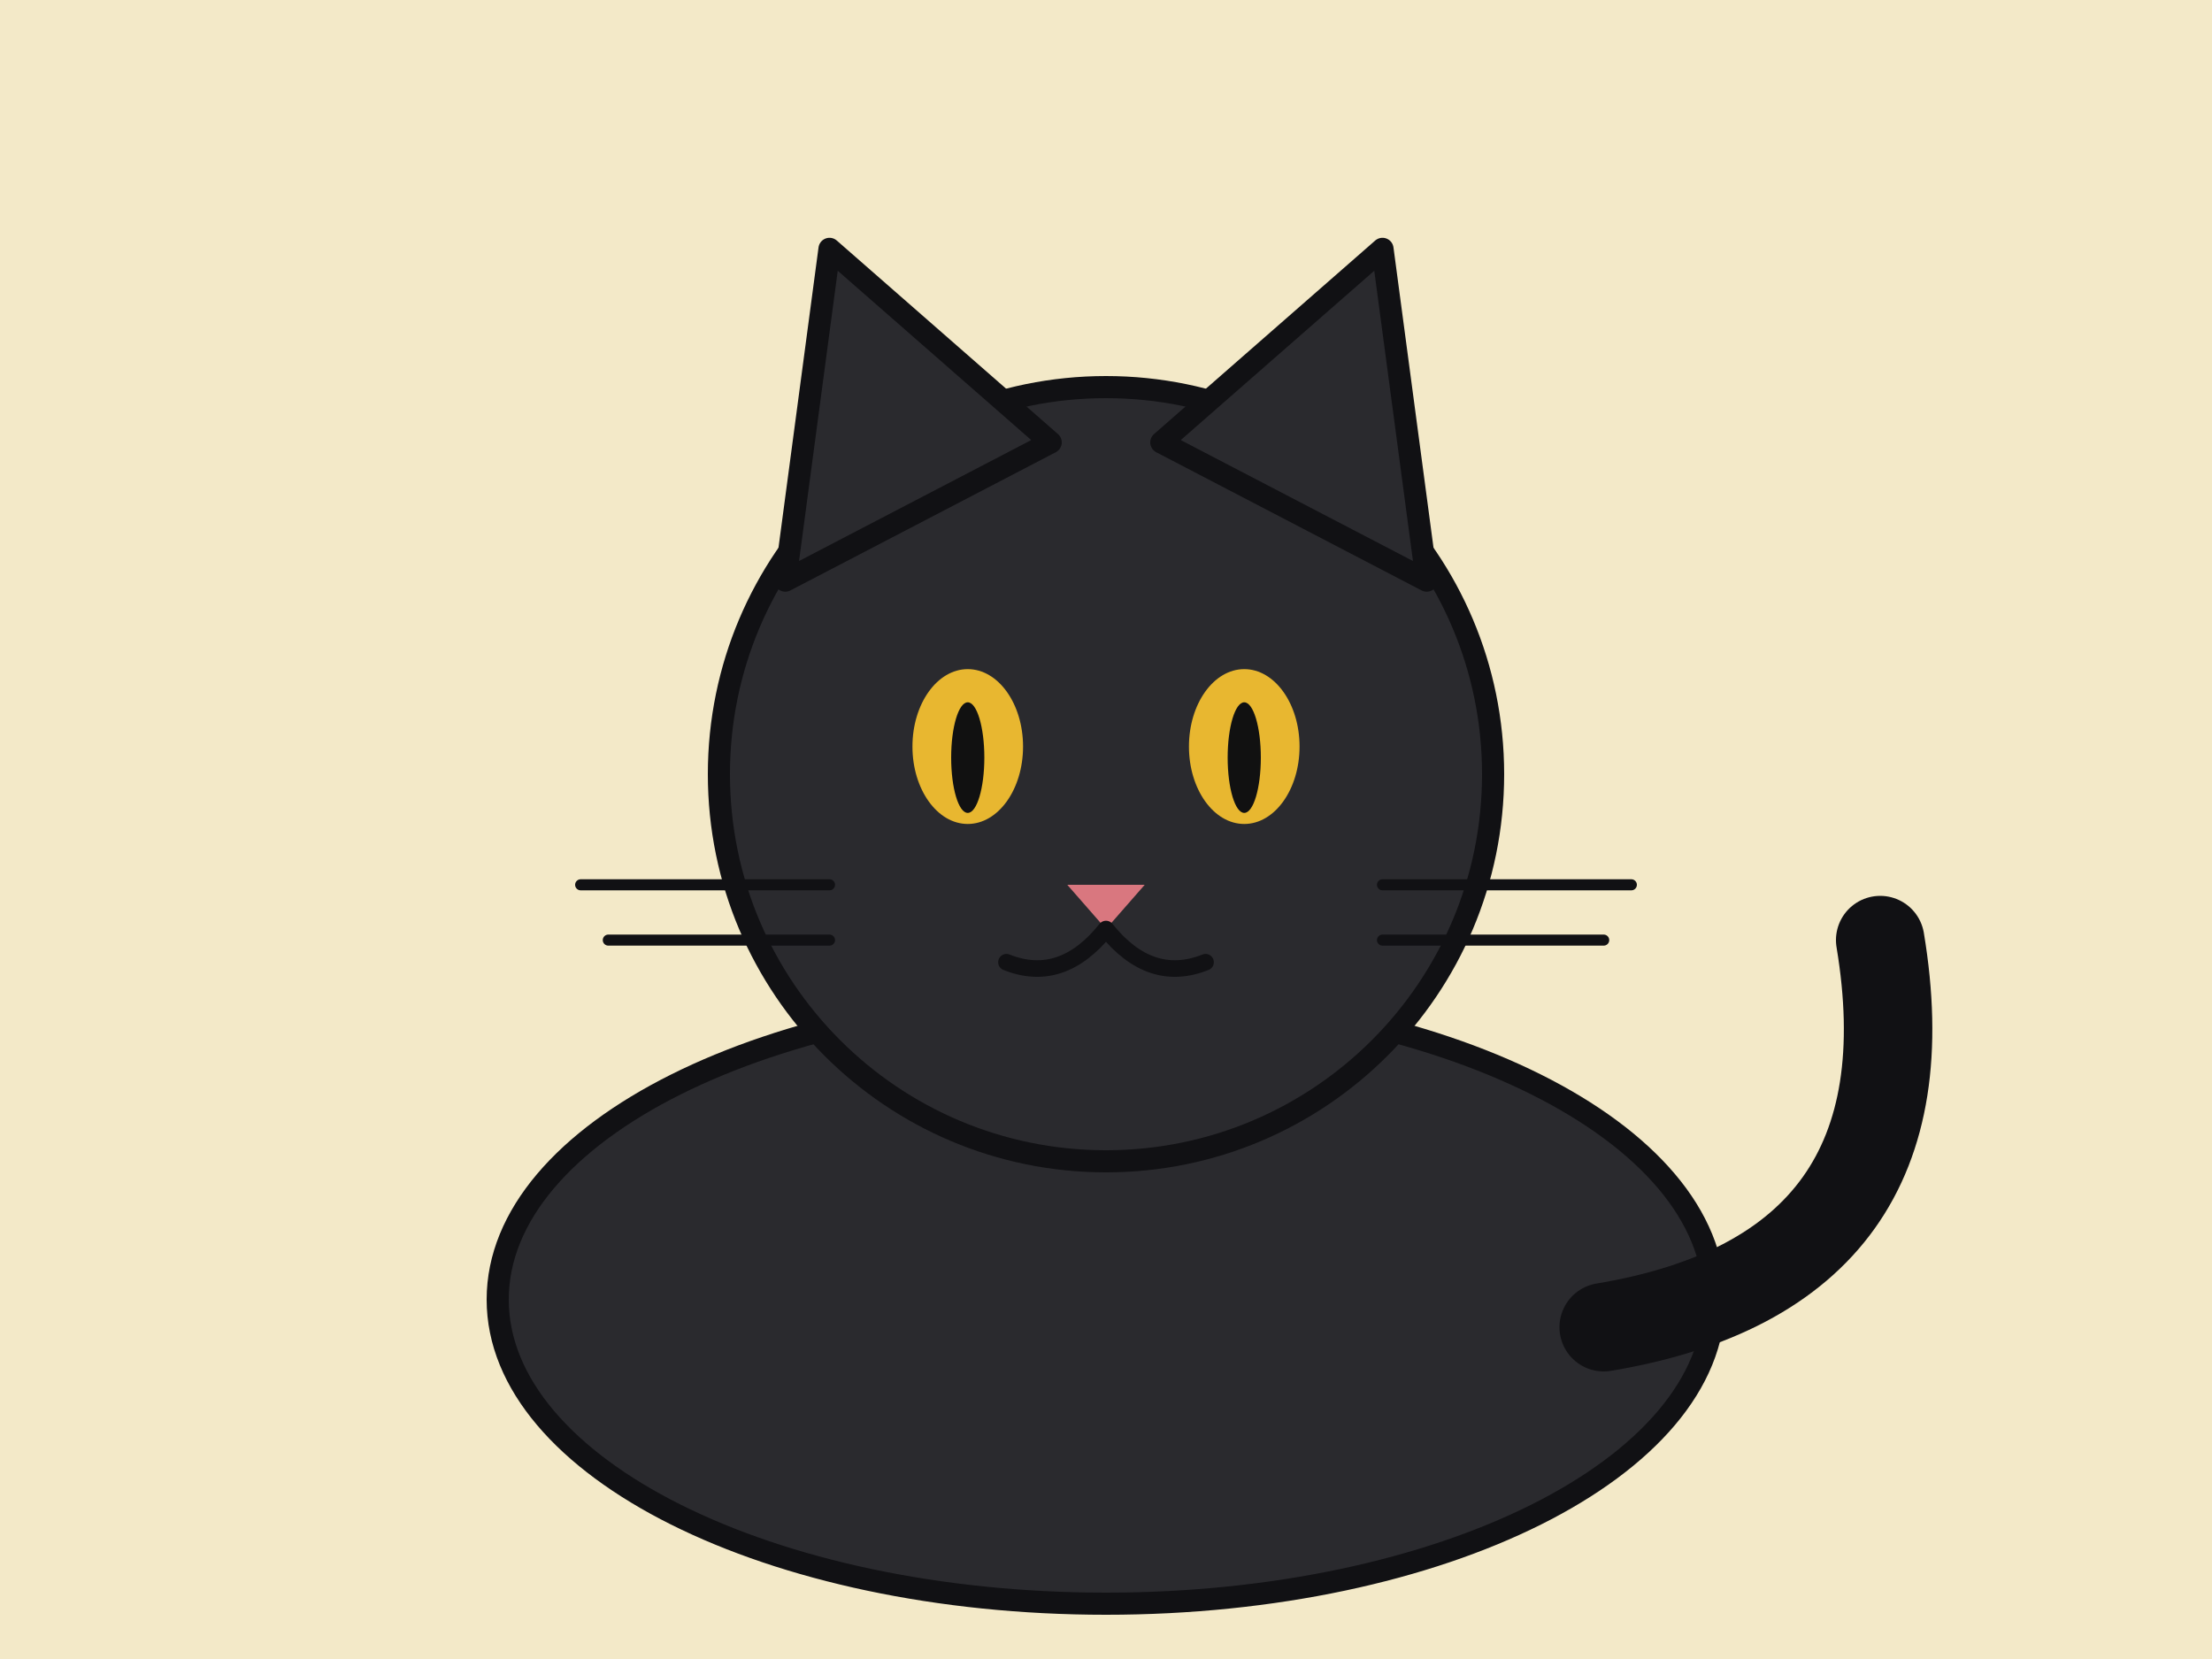
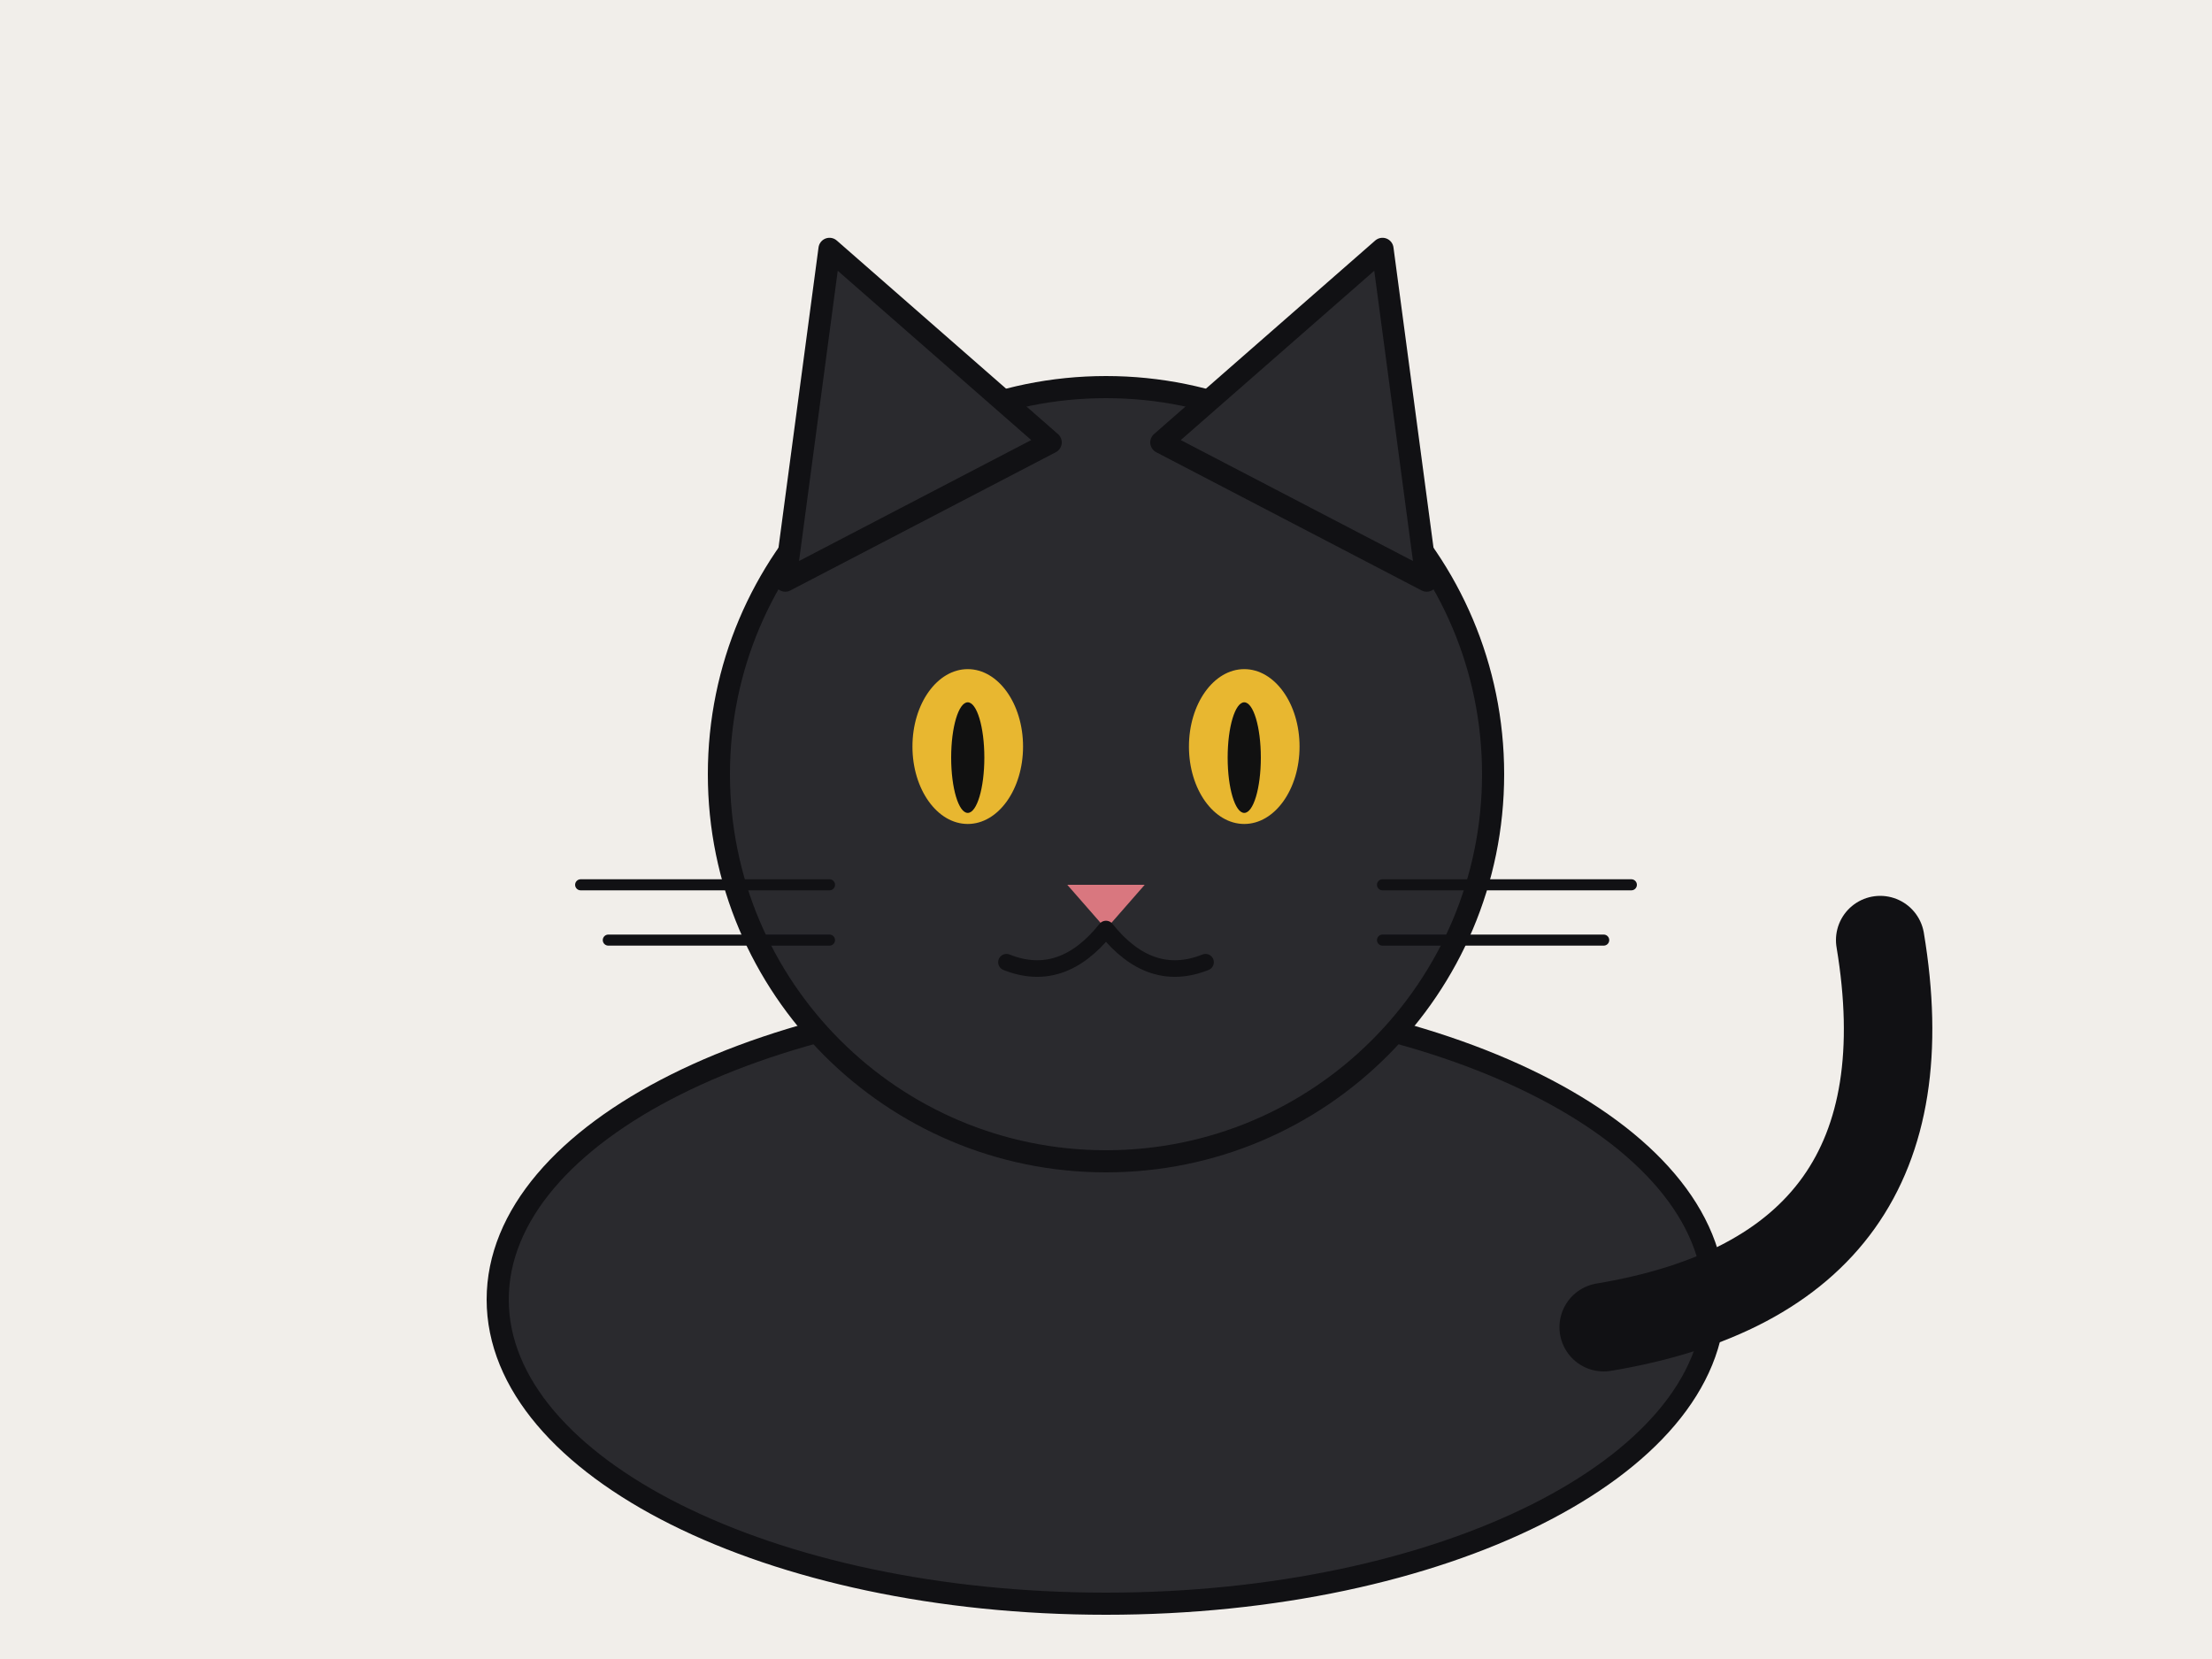
<svg xmlns="http://www.w3.org/2000/svg" viewBox="0 0 400 300" role="img">
-   <rect width="400" height="300" fill="#F3E9C8" />
+   <rect width="400" height="300" fill="#F1EEEA" />
  <ellipse cx="200" cy="235" rx="110" ry="55" fill="#2A2A2E" stroke="#111114" stroke-width="4" />
  <path d="M290 240 q60 -10 50 -70" fill="none" stroke="#111114" stroke-width="16" stroke-linecap="round" />
  <circle cx="200" cy="140" r="70" fill="#2A2A2E" stroke="#111114" stroke-width="4" />
  <path d="M142 105 L150 45 L190 80 Z" fill="#2A2A2E" stroke="#111114" stroke-width="4" stroke-linejoin="round" />
  <path d="M258 105 L250 45 L210 80 Z" fill="#2A2A2E" stroke="#111114" stroke-width="4" stroke-linejoin="round" />
  <ellipse cx="175" cy="135" rx="10" ry="14" fill="#E8B730" />
  <ellipse cx="225" cy="135" rx="10" ry="14" fill="#E8B730" />
  <ellipse cx="175" cy="137" rx="3" ry="10" fill="#111" />
  <ellipse cx="225" cy="137" rx="3" ry="10" fill="#111" />
  <path d="M193 160 L207 160 L200 168 Z" fill="#D9777F" />
  <path d="M200 168 q-8 10 -18 6 M200 168 q8 10 18 6" fill="none" stroke="#111114" stroke-width="3" stroke-linecap="round" />
  <path d="M150 160 h-45 M150 170 h-40 M250 160 h45 M250 170 h40" stroke="#111114" stroke-width="2" stroke-linecap="round" />
</svg>
